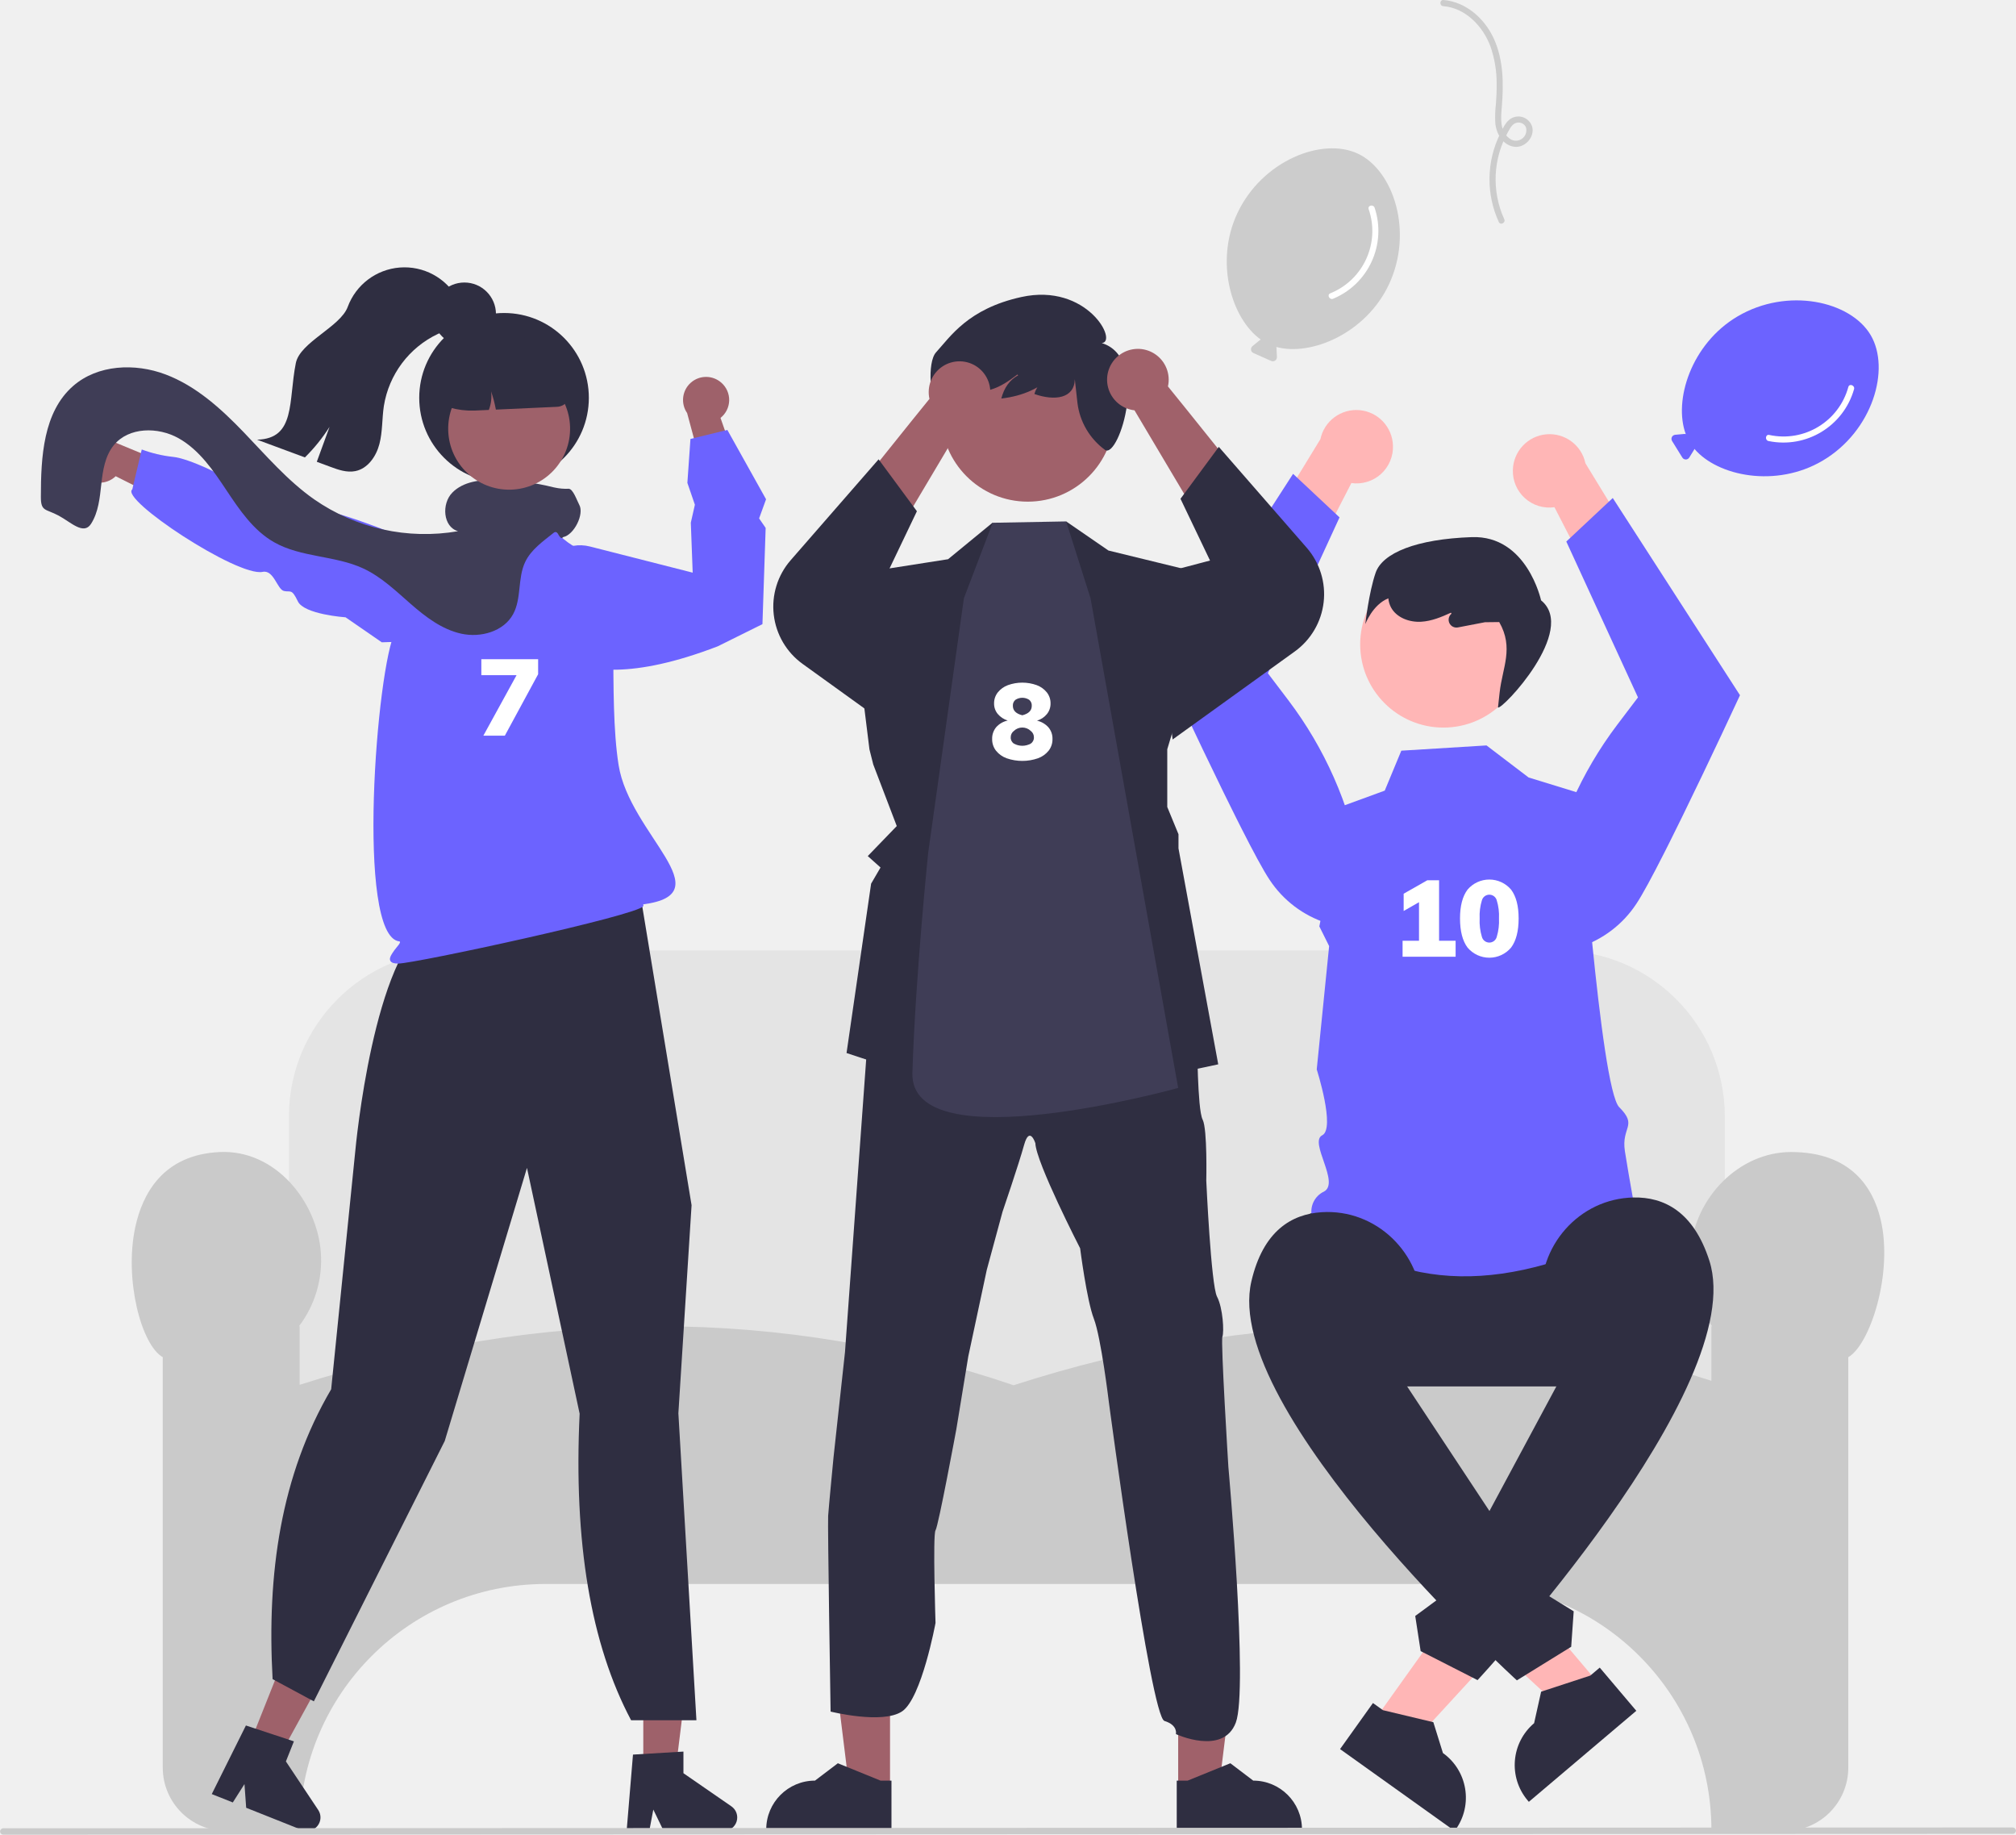
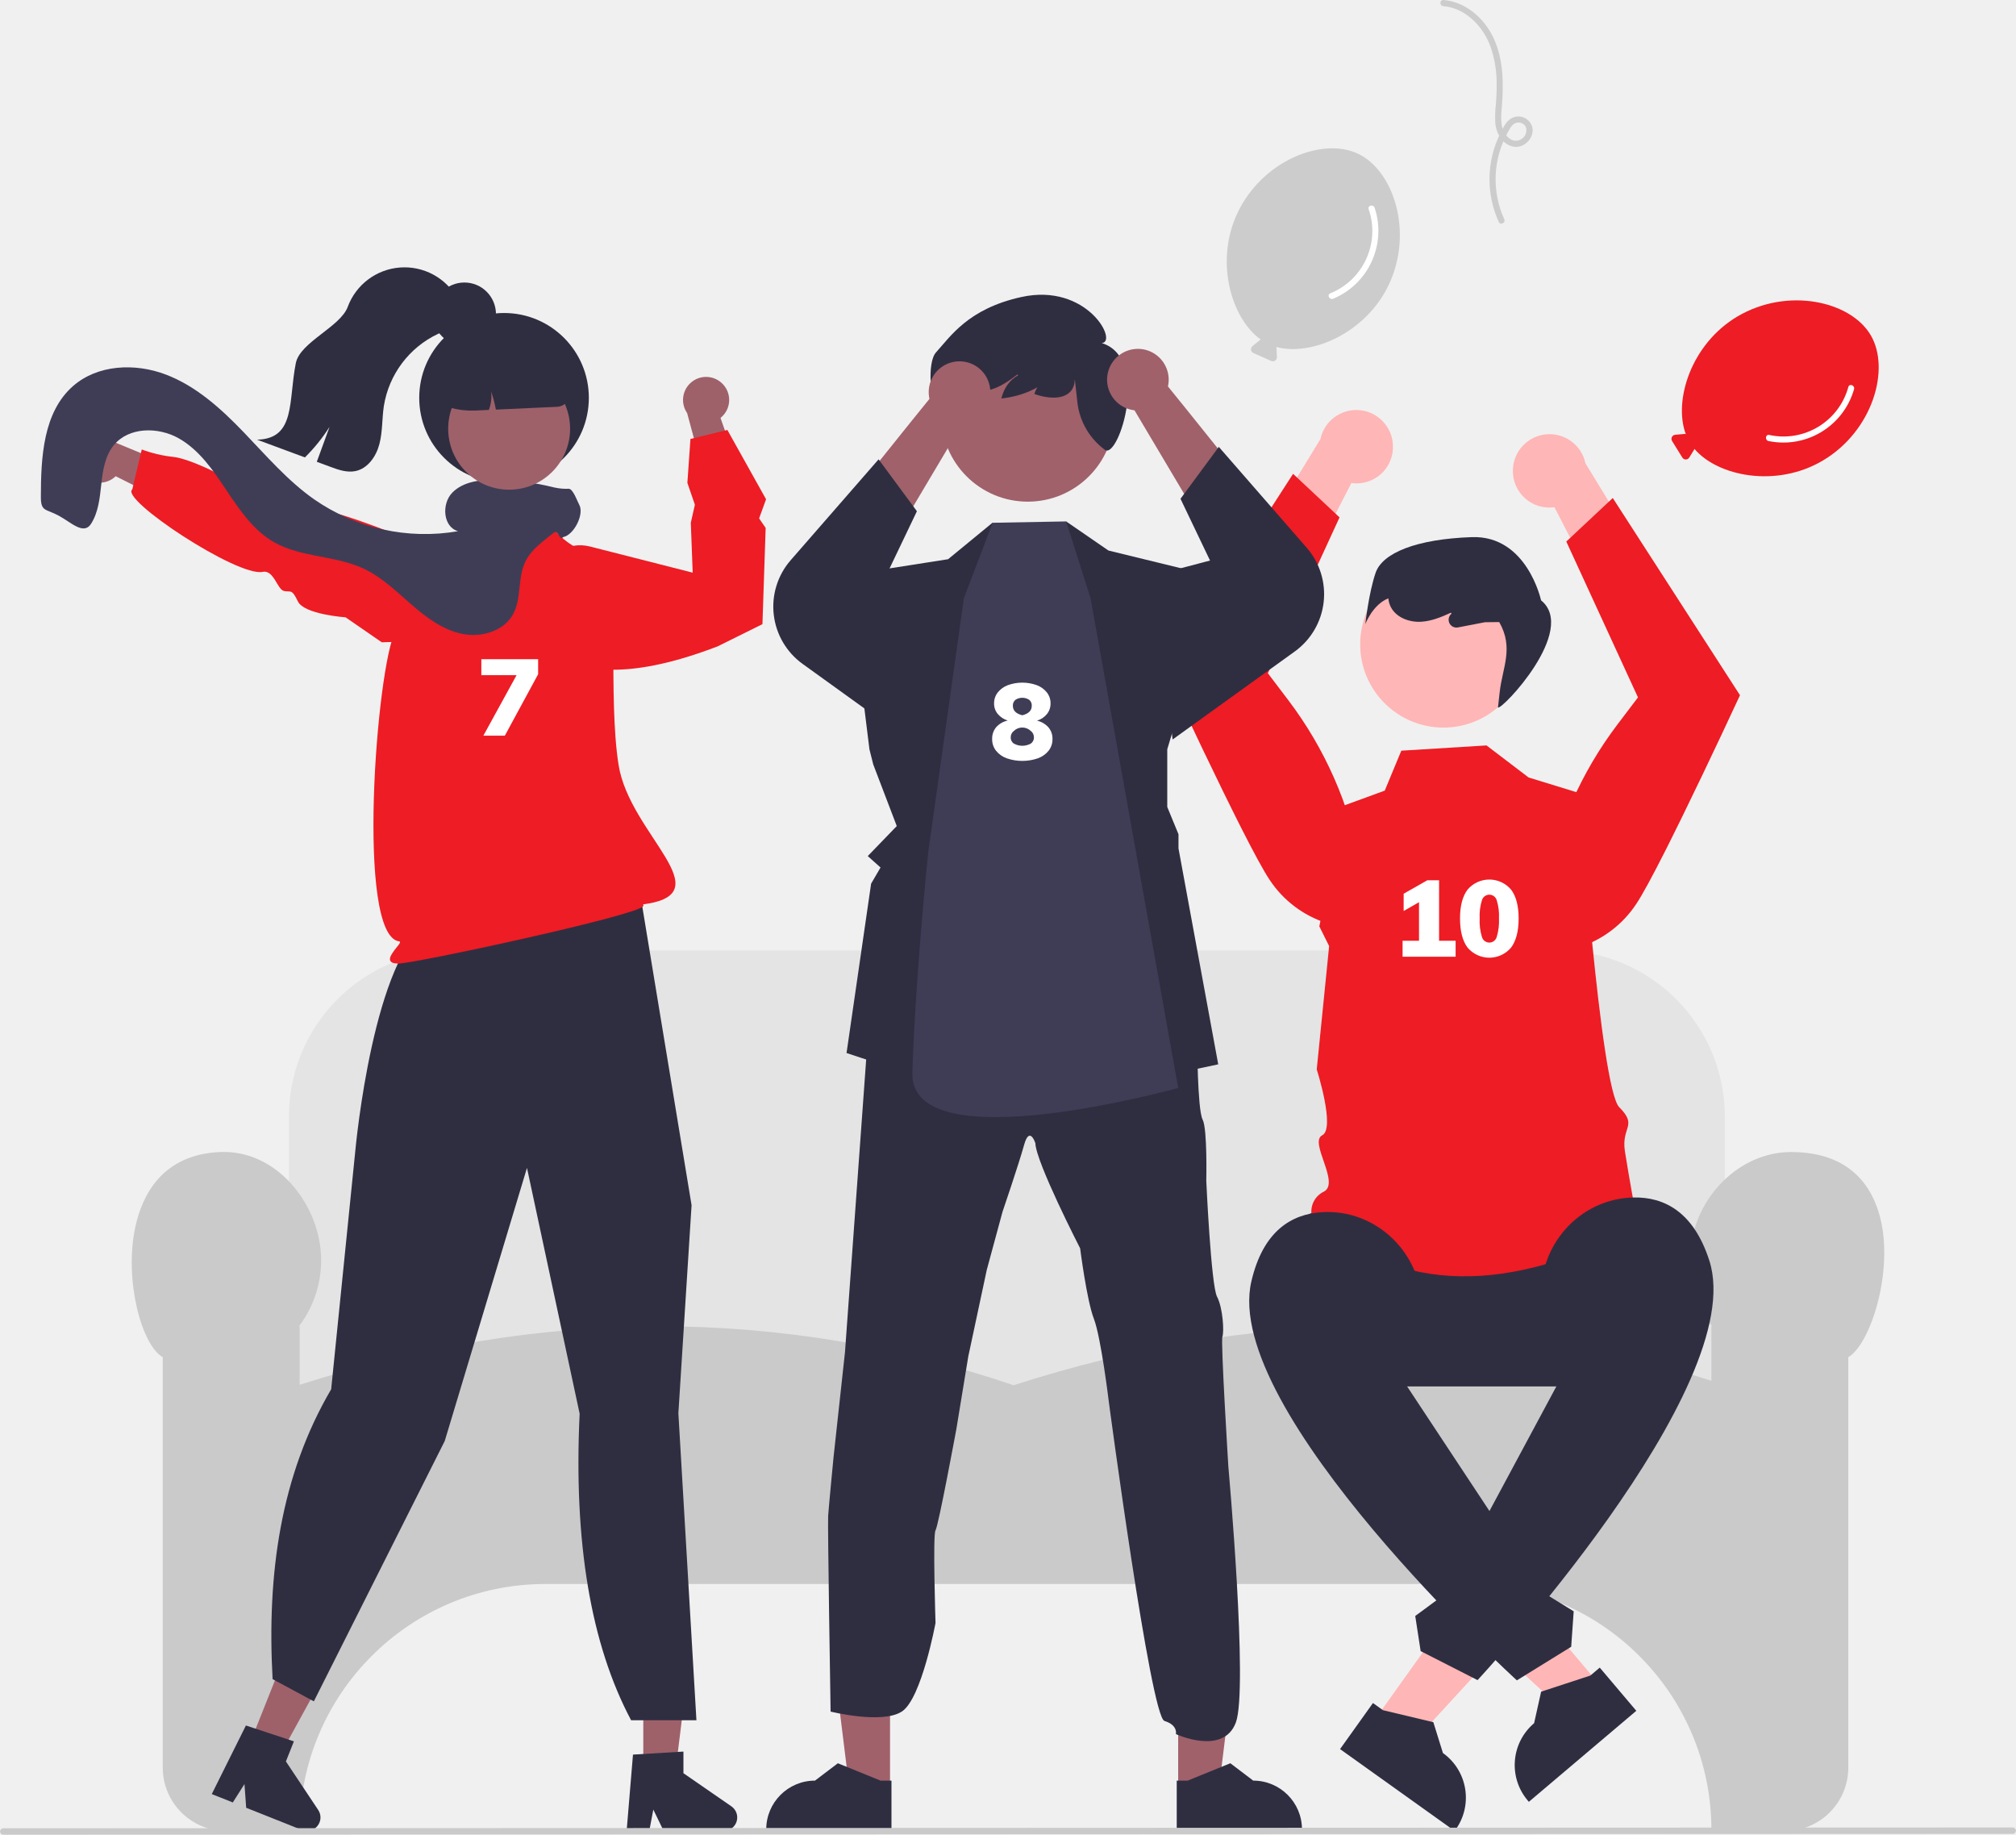
<svg xmlns="http://www.w3.org/2000/svg" data-name="Layer 1" width="751.131" height="683.412" viewBox="0 0 751.131 683.412">
  <path d="M874.578,687.361H323.579v-93.543h8.5v-69.626a61.944,61.944,0,0,1,61.874-61.874H805.204a61.944,61.944,0,0,1,61.874,61.874v69.626h7.5Z" transform="translate(-224.4343 -108.2938)" fill="#e4e4e4" />
  <path d="M889.508,790.318h-27.429v-.5a91.604,91.604,0,0,0-91.5-91.5h-343a91.604,91.604,0,0,0-91.5,91.5v.5H308.649a23.597,23.597,0,0,1-23.571-23.571V613.836c-7.965-4.5-14.443-28.94-10.235-48.459,2.641-12.249,10.264-27.042,31.586-27.958,20.756-.893,36.161,18.593,37.538,37.351a40.454,40.454,0,0,1-8.148,27.548h.26v21.814c45.009-14.423,90.081-21.763,133.974-21.814a410.048,410.048,0,0,1,132.029,21.973c88.384-28.587,175.853-29.143,259.996-1.647V602.318h.26a40.454,40.454,0,0,1-8.148-27.548c1.509-20.574,18.339-37.329,37.516-37.351h.064c22.614,0,30.612,13.614,33.34,25.041,4.828,20.222-4.036,46.839-12.031,51.376V766.747A23.597,23.597,0,0,1,889.508,790.318Z" transform="translate(-224.4343 -108.2938)" fill="#cacaca" />
  <polygon points="511.829 641.106 525.069 650.564 567.85 603.997 548.309 590.039 511.829 641.106" fill="#ffb6b6" />
  <path d="M735.974,742.665,739.701,745.327l18.776,4.477,3.571,11.487.001.001a20.422,20.422,0,0,1,4.746,28.486l-.386.54-42.69-30.496Z" transform="translate(-224.4343 -108.2938)" fill="#2f2e41" />
  <path d="M825.982,624.727H728.766a34.193,34.193,0,0,1,0-68.387H825.982a34.193,34.193,0,0,1,0,68.387Z" transform="translate(-224.4343 -108.2938)" fill="#2f2e41" />
-   <path d="M778.286,385.962l15.681,11.94,18.911,5.811s7.818,109.971,14.862,117.016.691,7.234,2.107,16.385,4.856,27.91,4.856,27.91c-47.55,25.17-88.543,25.846-121.471-3.608a8.202,8.202,0,0,1,4.475-9.257c6.128-3.252-5.649-18.429-.641-20.967s-2.036-24.552-2.036-24.552l4.621-45.93-3.651-7.342,8.91-44.925,15.46-5.646,6.176-14.879Z" transform="translate(-224.4343 -108.2938)" fill="#6c63ff" />
+   <path d="M778.286,385.962l15.681,11.94,18.911,5.811s7.818,109.971,14.862,117.016.691,7.234,2.107,16.385,4.856,27.91,4.856,27.91c-47.55,25.17-88.543,25.846-121.471-3.608a8.202,8.202,0,0,1,4.475-9.257c6.128-3.252-5.649-18.429-.641-20.967s-2.036-24.552-2.036-24.552l4.621-45.93-3.651-7.342,8.91-44.925,15.46-5.646,6.176-14.879Z" transform="translate(-224.4343 -108.2938)" fill="#ee1c24" />
  <path d="M788.109,283.29a13.593,13.593,0,0,0,15.497,13.939l22.099,42.955,12.312-21.876-22.873-37.437a13.667,13.667,0,0,0-27.035,2.419Z" transform="translate(-224.4343 -108.2938)" fill="#ffb6b6" />
-   <path d="M825.326,293.798l47.4,73.464-.156.338c-.179.387-10.913,23.569-21.313,44.802-1.602,3.27-3.195,6.493-4.741,9.581q-1.001,1.998-1.972,3.913c-4.368,8.612-8.185,15.73-10.463,19.111a40.122,40.122,0,0,1-21.261,16.128l-.219.056-.209-.087a20.361,20.361,0,0,1-12.117-22.398,144.22,144.22,0,0,1,26.761-60.504l7.684-10.129-26.704-58.057Z" transform="translate(-224.4343 -108.2938)" fill="#6c63ff" />
+   <path d="M825.326,293.798l47.4,73.464-.156.338c-.179.387-10.913,23.569-21.313,44.802-1.602,3.27-3.195,6.493-4.741,9.581q-1.001,1.998-1.972,3.913c-4.368,8.612-8.185,15.73-10.463,19.111a40.122,40.122,0,0,1-21.261,16.128l-.219.056-.209-.087a20.361,20.361,0,0,1-12.117-22.398,144.22,144.22,0,0,1,26.761-60.504l7.684-10.129-26.704-58.057Z" transform="translate(-224.4343 -108.2938)" fill="#ee1c24" />
  <path d="M743.433,274.29a13.593,13.593,0,0,1-15.497,13.939l-22.099,42.955L693.524,309.308l22.873-37.437a13.667,13.667,0,0,1,27.035,2.419Z" transform="translate(-224.4343 -108.2938)" fill="#ffb6b6" />
-   <path d="M706.216,284.798l-47.4,73.464.156.338c.179.387,10.913,23.569,21.313,44.802,1.602,3.27,3.195,6.493,4.741,9.581q1.001,1.998,1.972,3.913c4.368,8.612,8.185,15.73,10.463,19.111a40.122,40.122,0,0,0,21.261,16.128l.219.056.209-.087a20.361,20.361,0,0,0,12.117-22.398,144.22,144.22,0,0,0-26.761-60.504l-7.684-10.129,26.704-58.057Z" transform="translate(-224.4343 -108.2938)" fill="#6c63ff" />
+   <path d="M706.216,284.798l-47.4,73.464.156.338c.179.387,10.913,23.569,21.313,44.802,1.602,3.27,3.195,6.493,4.741,9.581q1.001,1.998,1.972,3.913c4.368,8.612,8.185,15.73,10.463,19.111a40.122,40.122,0,0,0,21.261,16.128l.219.056.209-.087a20.361,20.361,0,0,0,12.117-22.398,144.22,144.22,0,0,0-26.761-60.504l-7.684-10.129,26.704-58.057Z" transform="translate(-224.4343 -108.2938)" fill="#ee1c24" />
  <circle cx="537.799" cy="240.006" r="31.017" fill="#ffb6b6" />
  <path d="M736.969,321.653c2.551-7.421,15.249-12.568,35.834-13.284,20.585-.716,25.806,23.543,25.806,23.543,13.742,11.148-14.674,40.993-16.049,39.918l.618-5.607c1.024-9.288,5.373-16.535-.158-26.214l-5.311.061-10.074,1.937a2.914,2.914,0,0,1-2.476-5.049l.092-.081-.229-.354c-3.549,1.628-7.206,3.138-11.085,3.366-4.365.257-9.137-1.481-11.227-5.321a8.941,8.941,0,0,1-1.003-3.402c-5.886,2.352-8.577,9.608-8.577,9.608S734.418,329.074,736.969,321.653Z" transform="translate(-224.4343 -108.2938)" fill="#2f2e41" />
  <polygon points="596.305 627.912 583.887 638.426 537.423 595.534 555.749 580.016 596.305 627.912" fill="#ffb6b6" />
  <path d="M834.098,745.56l-40.038,33.903-.429-.506a20.422,20.422,0,0,1,2.387-28.78l.001-.001,2.615-11.741,18.344-6.006,3.495-2.96Z" transform="translate(-224.4343 -108.2938)" fill="#2f2e41" />
  <path d="M743.998,617.605l10.264-22.258c-.115-20.302-17.11-36.79-37.372-35.518-11.284.709-21.85,7.02-26.216,25.778-11.226,48.235,98.922,148.613,98.922,148.613L809.836,721.713l.933-13.214-11.335-6.986-.01-11.269-10.808-5.127Z" transform="translate(-224.4343 -108.2938)" fill="#2f2e41" />
  <path d="M811.427,611.475l-12.686-18.654c-1.555-20.243,14.027-38.072,34.325-38.47,11.304-.222,22.354,5.2,28.247,23.535,15.154,47.149-86.367,156.244-86.367,156.244l-21.199-10.802L751.729,710.236l10.722-7.895-.917-11.232,10.35-5.998Z" transform="translate(-224.4343 -108.2938)" fill="#2f2e41" />
  <path d="M766.774,458.717v5.96H747.014v-5.96h6.12V444.357l-5.72,3.28v-6.44l8.8-5h4.4v22.52Z" transform="translate(-224.4343 -108.2938)" fill="#fff" />
  <path d="M771.233,461.277q-2.82-3.76-2.82-10.88,0-7,2.82-10.74a10.642,10.642,0,0,1,16.2,0q2.82,3.74,2.82,10.74,0,7.12-2.82,10.88a10.605,10.605,0,0,1-16.2,0Zm10.86-3.98a20.259,20.259,0,0,0,.84-6.9,19.59,19.59,0,0,0-.84-6.76,2.871,2.871,0,0,0-5.52,0,19.59,19.59,0,0,0-.84,6.76,20.259,20.259,0,0,0,.84,6.9,2.863,2.863,0,0,0,5.52,0Z" transform="translate(-224.4343 -108.2938)" fill="#fff" />
  <polygon points="331.612 666.195 316.44 666.194 309.221 607.669 331.615 607.67 331.612 666.195" fill="#a0616a" />
  <path d="M556.581,790.318l-46.659-.002v-.59a18.162,18.162,0,0,1,18.161-18.161h.001l8.523-6.466,15.902,6.467,4.073 0Z" transform="translate(-224.4343 -108.2938)" fill="#2f2e41" />
  <polygon points="438.972 666.195 454.144 666.194 461.362 607.669 438.968 607.67 438.972 666.195" fill="#a0616a" />
  <path d="M662.871,790.318l46.659-.002v-.59a18.162,18.162,0,0,0-18.161-18.161h-.001l-8.523-6.466L666.943,771.566l-4.073 0Z" transform="translate(-224.4343 -108.2938)" fill="#2f2e41" />
  <path d="M532.988,672.956c.224-3.339,2.006-21.808,2.006-21.808l4.268-39.167L546.783,508.159l.491-6.796,39.401-7.564,26.929-12.91,32.008,10.232,24.923,9.346s.043,4.001.235,8.834c.256,6.327.704,14.083,1.771,16.1,1.782,3.564,1.334,22.693,1.334,22.693s1.771,38.921,4.001,43.189,2.678,13.155,2.006,14.937,2.23,48.524,2.23,48.524,7.448,82.716,2.775,95.188-22.332,4.302-22.332,4.302.854-3.329-4.268-4.897-20.72-118.855-20.72-118.855-2.902-24.048-5.569-30.941-5.121-26.257-5.121-26.257S610.403,541.234,610.19,534.106c0,0-2.155-6.668-4.193.672s-8.045,24.923-8.045,24.923L592.095,581.296,585.203,613.56,580.743,640.724s-6.679,36.051-7.746,37.609,0,34.494,0,34.494-5.164,28.049-12.462,32.947-26.632.078-26.632.078S532.764,676.295,532.988,672.956Z" transform="translate(-224.4343 -108.2938)" fill="#2f2e41" />
  <polygon points="325.363 284.766 334.122 307.702 323.314 318.887 328.073 323.144 324.563 329.164 315.408 392.25 365.596 408.796 382.496 390.376 395.822 408.796 453.895 396.461 439.086 316.012 439.086 310.753 434.904 300.598 434.904 279.099 454.108 215.104 412.989 205.068 397.231 194.226 392.131 209.474 370.419 206.116 369.853 194.662 353.241 208.305 331.092 211.774 314.342 215.104 312.208 219.741 316.475 218.813 323.944 279.145 325.363 284.766" fill="#2f2e41" />
  <path d="M583.57,331.133l10.718-28.111,27.377-.501,9.085,28.613,32.653,182.409s-100.035,27.858-99.021-5.629c1.067-35.208,5.881-81.977,5.881-81.977Z" transform="translate(-224.4343 -108.2938)" fill="#3f3d56" />
  <circle cx="382.93" cy="154.614" r="32.251" fill="#a0616a" />
  <path d="M573.212,239.512c5.251-5.715,11.818-16.176,31.71-20.568,24.579-5.428,36.194,16.776,29.996,17.14,18.125,5.489,6.482,42.997,1.286,39.851a1.527,1.527,0,0,1-.128-.1,25.531,25.531,0,0,1-10.198-17.42l-.986-8.876c-.141,7.222-7.522,8.177-15.063,5.517a9.461,9.461,0,0,1,6.684-6.581c-4.613,4.255-10.617,7.299-19.004,8.269,1.03-3.985,3.08-6.918,6.291-8.657l-.298-.292c-3.073,2.339-6.275,4.586-9.97,5.645-4.157,1.191-9.138.547-11.986-2.707a8.842,8.842,0,0,1-1.704-3.066c.616,5.719-3.22,12.248-6.2,11.127C571.162,258.313,569.717,243.317,573.212,239.512Z" transform="translate(-224.4343 -108.2938)" fill="#2f2e41" />
  <path d="M647.128,261.13,676.459,310.475l21.679-10.239s-37.355-46.656-38.545-47.998a11.478,11.478,0,1,0-12.464,8.892Z" transform="translate(-224.4343 -108.2938)" fill="#a0616a" />
  <path d="M661.329,383.755l45.52-32.792a26.308,26.308,0,0,0,4.453-38.633l-32.76-37.579-14.272,19.339,11,23-21.299,5.616Z" transform="translate(-224.4343 -108.2938)" fill="#2f2e41" />
  <path d="M583.201,265.768l-29.331,49.345-21.679-10.239s37.355-46.656,38.545-47.998a11.478,11.478,0,1,1,12.464,8.892Z" transform="translate(-224.4343 -108.2938)" fill="#a0616a" />
  <path d="M569,388.393,523.48,355.601a26.308,26.308,0,0,1-4.453-38.633L551.787,279.389l14.272,19.339-11,23,21.299,5.616Z" transform="translate(-224.4343 -108.2938)" fill="#2f2e41" />
  <path d="M615.054,379.212a6.44,6.44,0,0,1,1.52,4.36,6.864,6.864,0,0,1-1.44,4.36,9.039,9.039,0,0,1-3.98,2.82,17.771,17.771,0,0,1-11.64,0,9.036,9.036,0,0,1-3.98-2.82,6.864,6.864,0,0,1-1.44-4.36,6.567,6.567,0,0,1,1.52-4.42,7.936,7.936,0,0,1,4.28-2.46,7.974,7.974,0,0,1-3.72-2.46,5.963,5.963,0,0,1-1.36-3.9,6.485,6.485,0,0,1,1.38-4.12,8.726,8.726,0,0,1,3.76-2.7,15.866,15.866,0,0,1,10.76,0,8.729,8.729,0,0,1,3.76,2.7,6.485,6.485,0,0,1,1.38,4.12,6.125,6.125,0,0,1-1.38,3.98,7.483,7.483,0,0,1-3.66,2.42A8.199,8.199,0,0,1,615.054,379.212Zm-6.6,6.08a2.616,2.616,0,0,0,1.2-2.32,2.921,2.921,0,0,0-1.16-2.4,4.54,4.54,0,0,0-6.32,0,2.919,2.919,0,0,0-1.16,2.4,2.616,2.616,0,0,0,1.2,2.32,6.482,6.482,0,0,0,6.24,0Zm-5.66-16.34a2.65,2.65,0,0,0-.98,2.26q0,2.64,3.52,3.52,3.519-.879,3.52-3.52a2.651,2.651,0,0,0-.98-2.26,4.728,4.728,0,0,0-5.08,0Z" transform="translate(-224.4343 -108.2938)" fill="#fff" />
  <path d="M254.515,284.343a8.539,8.539,0,0,0,13.024,1.339l27.114,13.622-1.847-15.66-25.465-10.535a8.585,8.585,0,0,0-12.826,11.234Z" transform="translate(-224.4343 -108.2938)" fill="#9e616a" />
-   <path d="M366.685,347.55l-13.5-9.311s-15.46-1.048-17.785-5.963-2.717-3.262-5.196-3.85-3.758-7.985-7.913-7.113c-9.348,1.963-53.312-27.087-48.567-30.717l3.527-14.872a47.888,47.888,0,0,0,11.567,2.743c5.979.545,20.068,7.377,22.154,9.618s5.783,1.372,10.741,2.547,6.692,9.15,14.914,7.028c11.569-2.986,71.503,25.442,77.987,28.095,7.116,2.912,12.086,11.593,12.086,11.593l-1.959,8.262Z" transform="translate(-224.4343 -108.2938)" fill="#6c63ff" />
+   <path d="M366.685,347.55l-13.5-9.311s-15.46-1.048-17.785-5.963-2.717-3.262-5.196-3.85-3.758-7.985-7.913-7.113c-9.348,1.963-53.312-27.087-48.567-30.717l3.527-14.872a47.888,47.888,0,0,0,11.567,2.743c5.979.545,20.068,7.377,22.154,9.618s5.783,1.372,10.741,2.547,6.692,9.15,14.914,7.028c11.569-2.986,71.503,25.442,77.987,28.095,7.116,2.912,12.086,11.593,12.086,11.593l-1.959,8.262Z" transform="translate(-224.4343 -108.2938)" fill="#ee1c24" />
  <polygon points="239.681 661.637 251.447 661.637 257.046 616.254 239.68 616.254 239.681 661.637" fill="#9e616a" />
  <path d="M460.275,761.872l18.798-1.122v8.054L496.944,781.147a5.031,5.031,0,0,1-2.859,9.171H471.706l-3.857-7.966-1.506,7.966h-8.438Z" transform="translate(-224.4343 -108.2938)" fill="#2f2e41" />
  <polygon points="92.211 651.641 103.143 655.993 125.13 615.898 108.996 609.476 92.211 651.641" fill="#9e616a" />
  <path d="M316.058,751.028l17.88,5.91-2.979,7.483,12.04,18.077a5.031,5.031,0,0,1-6.048,7.463l-20.793-8.277-.638-8.828L311.175,779.7l-7.84-3.121Z" transform="translate(-224.4343 -108.2938)" fill="#2f2e41" />
  <path d="M440.398,634.886l-19.62-91.562L390.139,645.057l-48.514,96.469-.257.512-15.367-8.274c-2.169-39.171,2.982-75.877,21.822-107.974l8.921-88.099c.273-3.01,6.928-73.681,27.999-86.213l6.171-14.071,61.375-15.158.223.252a46.921,46.921,0,0,1,11.243,23.566L482.095,557.169l.01.062L477.188,634.737l6.726,114.346-24.338,0Q436.991,706.587,440.398,634.886Z" transform="translate(-224.4343 -108.2938)" fill="#2f2e41" />
  <path d="M493.233,250.878a8.539,8.539,0,0,1-.347,13.088L502.908,292.607l-15.292-3.846-7.173-26.608a8.585,8.585,0,0,1,12.79-11.275Z" transform="translate(-224.4343 -108.2938)" fill="#9e616a" />
-   <path d="M372.823,467.217c-1.653,0-2.592-.324-2.955-1.019-.533-1.02.392-2.353,1.464-3.897.748-1.076,2.931-3.214,1.857-3.346-16.281-1.988-8.466-102.369-1.41-115.638,1.434-2.696-.083-6.832,1.531-11.407,4.41-12.495,10.43-16.335,22.422-23.984q1.46-.932,3.041-1.946c1.363-.876,1.287-3.781,1.207-6.857-.089-3.419-.182-6.954,1.493-9.164l.109-.144.176-.041c4.051-.936,17.675-2.675,25.744.013l.111.038.083.083c1.917,1.917,2.091,5.629,2.26,9.219.138,2.948.269,5.731,1.354,6.94,8.29,9.241,17.692,9.061,17.788,9.059l.466-.014.046.463c5.812,11.063,1.261,52.148,5.301,77.669,4.104,25.928,39.157,47.999,9.143,51.918a.65.65,0,0,1,.02.674C462.261,449.225,379.053,467.217,372.823,467.217Zm90.397-21.51Z" transform="translate(-224.4343 -108.2938)" fill="#6c63ff" />
-   <path d="M508.509,340.786l-16.659,8.263c-32.102,12.331-48.879,9.328-57.308,4.64-8.994-5.002-10.553-12.671-10.614-12.995l-.005-.156,2.055-16.278a14.705,14.705,0,0,1,18.215-12.408l38.327,9.754-.699-18.605,1.516-6.699-2.796-8.143,1.146-16.354,13.748-3.365,14.421,25.83-2.591,7.129,2.441,3.549-.005.165Z" transform="translate(-224.4343 -108.2938)" fill="#6c63ff" />
+   <path d="M372.823,467.217c-1.653,0-2.592-.324-2.955-1.019-.533-1.02.392-2.353,1.464-3.897.748-1.076,2.931-3.214,1.857-3.346-16.281-1.988-8.466-102.369-1.41-115.638,1.434-2.696-.083-6.832,1.531-11.407,4.41-12.495,10.43-16.335,22.422-23.984q1.46-.932,3.041-1.946c1.363-.876,1.287-3.781,1.207-6.857-.089-3.419-.182-6.954,1.493-9.164l.109-.144.176-.041c4.051-.936,17.675-2.675,25.744.013l.111.038.083.083c1.917,1.917,2.091,5.629,2.26,9.219.138,2.948.269,5.731,1.354,6.94,8.29,9.241,17.692,9.061,17.788,9.059l.466-.014.046.463c5.812,11.063,1.261,52.148,5.301,77.669,4.104,25.928,39.157,47.999,9.143,51.918a.65.65,0,0,1,.02.674C462.261,449.225,379.053,467.217,372.823,467.217Zm90.397-21.51Z" transform="translate(-224.4343 -108.2938)" fill="#ee1c24" />
+   <path d="M508.509,340.786l-16.659,8.263c-32.102,12.331-48.879,9.328-57.308,4.64-8.994-5.002-10.553-12.671-10.614-12.995l-.005-.156,2.055-16.278a14.705,14.705,0,0,1,18.215-12.408l38.327,9.754-.699-18.605,1.516-6.699-2.796-8.143,1.146-16.354,13.748-3.365,14.421,25.83-2.591,7.129,2.441,3.549-.005.165Z" transform="translate(-224.4343 -108.2938)" fill="#ee1c24" />
  <path d="M424.934,353.838v5.6l-12.4,22.88h-8l12.36-22.52H403.774v-5.96Z" transform="translate(-224.4343 -108.2938)" fill="#fff" />
  <path d="M974.375,791.399l-748.75.307a1.191,1.191,0,0,1,0-2.381l748.75-.307a1.191,1.191,0,0,1,0,2.381Z" transform="translate(-224.4343 -108.2938)" fill="#cacaca" />
  <path d="M741.917,214.269c9.211-19.584,1.757-42.478-11.552-48.738s-35.697,2.598-44.908,22.183c-8.526,18.128-2.175,39.36,8.757,47.095a1.503,1.503,0,0,0-.506.262l-2.627,2.163a1.522,1.522,0,0,0,.35,2.565l6.625,2.944a1.522,1.522,0,0,0,2.138-1.46l-.155-3.399a1.506,1.506,0,0,0-.065-.348C712.916,241.092,733.373,232.436,741.917,214.269Z" transform="translate(-224.4343 -108.2938)" fill="#ccc" />
  <path d="M734.373,186.181a25.037,25.037,0,0,1-14.302,31.376c-1.355.564-.273,2.575,1.073,2.015a27.376,27.376,0,0,0,15.457-33.89C736.141,184.299,733.909,184.788,734.373,186.181Z" transform="translate(-224.4343 -108.2938)" fill="#fff" />
-   <path d="M903.524,279.89c18.638-11,25.366-34.118,17.89-46.784s-30.966-17.949-49.604-6.948c-17.252,10.182-23.956,31.305-19.275,43.852a1.503,1.503,0,0,0-.566-.069l-3.389.309a1.522,1.522,0,0,0-1.155,2.317l3.818,6.163a1.522,1.522,0,0,0,2.589-.003l1.786-2.897a1.506,1.506,0,0,0,.142-.325C864.454,285.732,886.235,290.095,903.524,279.89Z" transform="translate(-224.4343 -108.2938)" fill="#6c63ff" />
+   <path d="M903.524,279.89c18.638-11,25.366-34.118,17.89-46.784s-30.966-17.949-49.604-6.948c-17.252,10.182-23.956,31.305-19.275,43.852a1.503,1.503,0,0,0-.566-.069l-3.389.309a1.522,1.522,0,0,0-1.155,2.317l3.818,6.163a1.522,1.522,0,0,0,2.589-.003l1.786-2.897a1.506,1.506,0,0,0,.142-.325C864.454,285.732,886.235,290.095,903.524,279.89Z" transform="translate(-224.4343 -108.2938)" fill="#ee1c24" />
  <path d="M913.1,252.429A25.037,25.037,0,0,1,883.617,270.309c-1.438-.297-1.676,1.974-.247,2.269a27.376,27.376,0,0,0,31.853-19.308C915.621,251.869,913.502,251.017,913.1,252.429Z" transform="translate(-224.4343 -108.2938)" fill="#fff" />
  <path d="M784.89,189.939a35.915,35.915,0,0,1,1.48-32.616c.8-1.39,1.597-3.072,3.351-3.339a2.976,2.976,0,0,1,3.268,1.754,3.9,3.9,0,0,1-6.445,3.889c-3.326-2.679-2.903-7.395-2.584-11.191.729-8.649.717-17.729-2.962-25.779-3.405-7.448-10.354-13.678-18.748-14.358-1.469-.119-1.552,2.163-.09,2.281,8.325.675,14.839,7.533,17.606,15.04a41.895,41.895,0,0,1,2.299,14.054c.026,2.454-.087,4.908-.276,7.355a40.593,40.593,0,0,0-.224,7.189c.391,3.914,2.759,8.11,6.99,8.735,3.948.583,7.804-3.546,6.736-7.471a5.358,5.358,0,0,0-8.577-2.543c-1.482,1.238-2.446,3.364-3.292,5.063a38.2,38.2,0,0,0-.546,33.011c.626,1.33,2.639.254,2.015-1.073Z" transform="translate(-224.4343 -108.2938)" fill="#ccc" />
  <path d="M440.271,296.354c-.86-1.57-2.34-6.06-4-6a19.799,19.799,0,0,1-5.06-.43c-.18-.03-.36-.07-.53-.11a94.476,94.476,0,0,0-21.43-2.8c-5.83-.08-12.23.62-16.3,4.79-4.07,4.17-3.47,12.77,2.14,14.36a72.329,72.329,0,0,1-53.64-11.89c-9.93-6.98-17.89-16.33-26.31-25.07-8.42-8.75-17.7-17.16-29.05-21.44-11.36-4.29-25.25-3.69-34.4,4.3-11.16,9.74-12.02,26.5-12.03,41.31-.01,5.54,1.72,4.37,6.61,6.98,4.54,2.42,9.31,7.4,12.08,3.07,2.77-4.33,3.26-9.68,3.83-14.79.56-5.11,1.39-10.49,4.63-14.48,5.57-6.86,16.54-6.93,24.23-2.58,7.69,4.35,12.86,11.96,17.75,19.32,4.89,7.35,10.05,14.98,17.73,19.36,10.09,5.75,22.76,4.9,33.29,9.8,6.69,3.12,12.1,8.35,17.65,13.2,5.56,4.85,11.65,9.52,18.86,11.09,7.2,1.58,15.75-.8,19.29-7.27,3.19-5.85,1.63-13.34,4.47-19.38,2.19-4.66,6.66-7.75,10.69-10.97,1.66-1.33,2.09,3.25,3.5,1.63C438.341,307.544,442.161,299.804,440.271,296.354Z" transform="translate(-224.4343 -108.2938)" fill="#3f3d56" />
  <circle cx="187.797" cy="148.188" r="31.598" fill="#2f2e41" />
  <circle cx="414.132" cy="267.99" r="22.708" transform="translate(-231.8582 -96.45725) rotate(-1.62294)" fill="#9e616a" />
  <path d="M414.352,233.358l-9.205.261a21.91,21.91,0,0,0-21.264,22.496l.006.204.168.105a29.052,29.052,0,0,0,16.906,4.81l.517-.015,5.086-.23a14.052,14.052,0,0,0,.832-6.929,46.742,46.742,0,0,1,1.794,6.808l22.822-1.039a5.097,5.097,0,0,0,4.843-5.214A21.91,21.91,0,0,0,414.352,233.358Z" transform="translate(-224.4343 -108.2938)" fill="#2f2e41" />
  <path d="M396.008,227.66c-2.078,2.562-5.414,3.63-8.411,5.017a35.969,35.969,0,0,0-20.144,26.859c-.706,4.705-.459,9.547-1.655,14.148-1.188,4.601-4.323,9.17-8.982,10.095-3.152.631-6.363-.502-9.376-1.626q-2.486-.918-4.972-1.844,2.382-6.506,4.755-13.012a65.232,65.232,0,0,1-9.181,11.38q-8.91-3.302-17.835-6.604c14.476-.355,11.608-14.336,14.447-28.526,1.56-7.797,16.568-13.472,19.331-20.927a22.557,22.557,0,0,1,40.84-3.213C397.83,220.507,398.047,225.131,396.008,227.66Z" transform="translate(-224.4343 -108.2938)" fill="#2f2e41" />
  <circle cx="173.021" cy="116.998" r="11.766" fill="#2f2e41" />
</svg>
